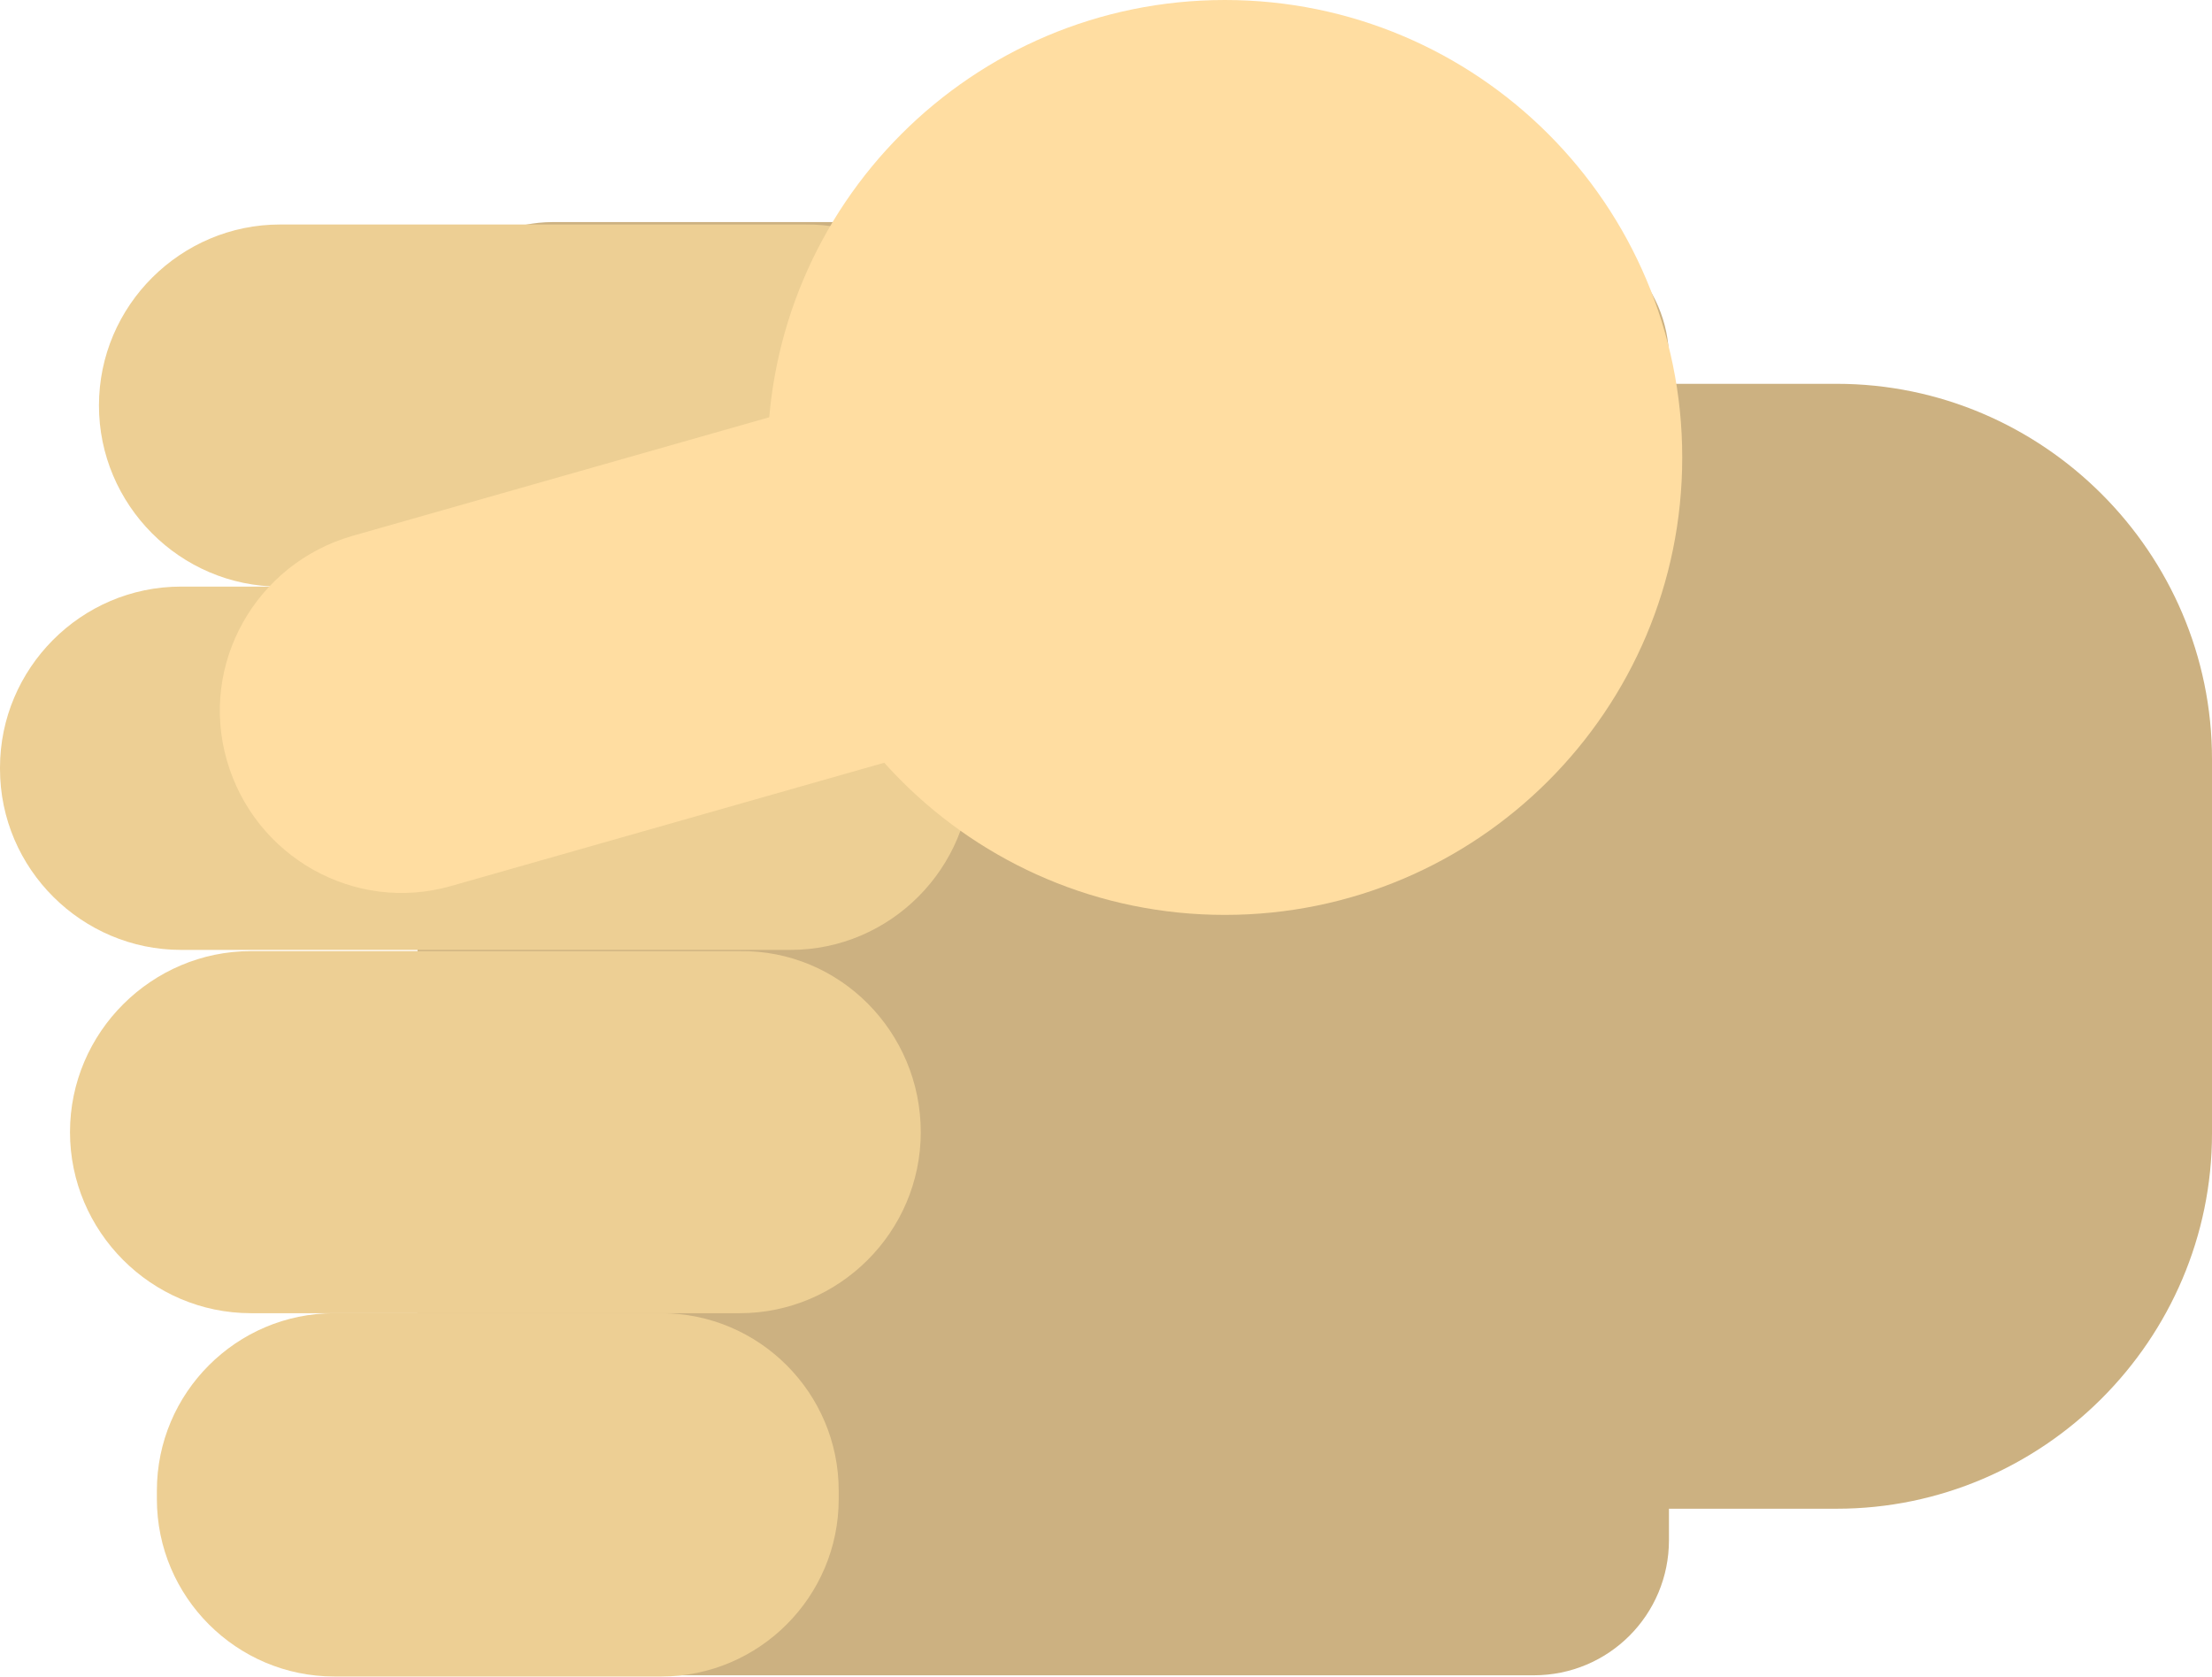
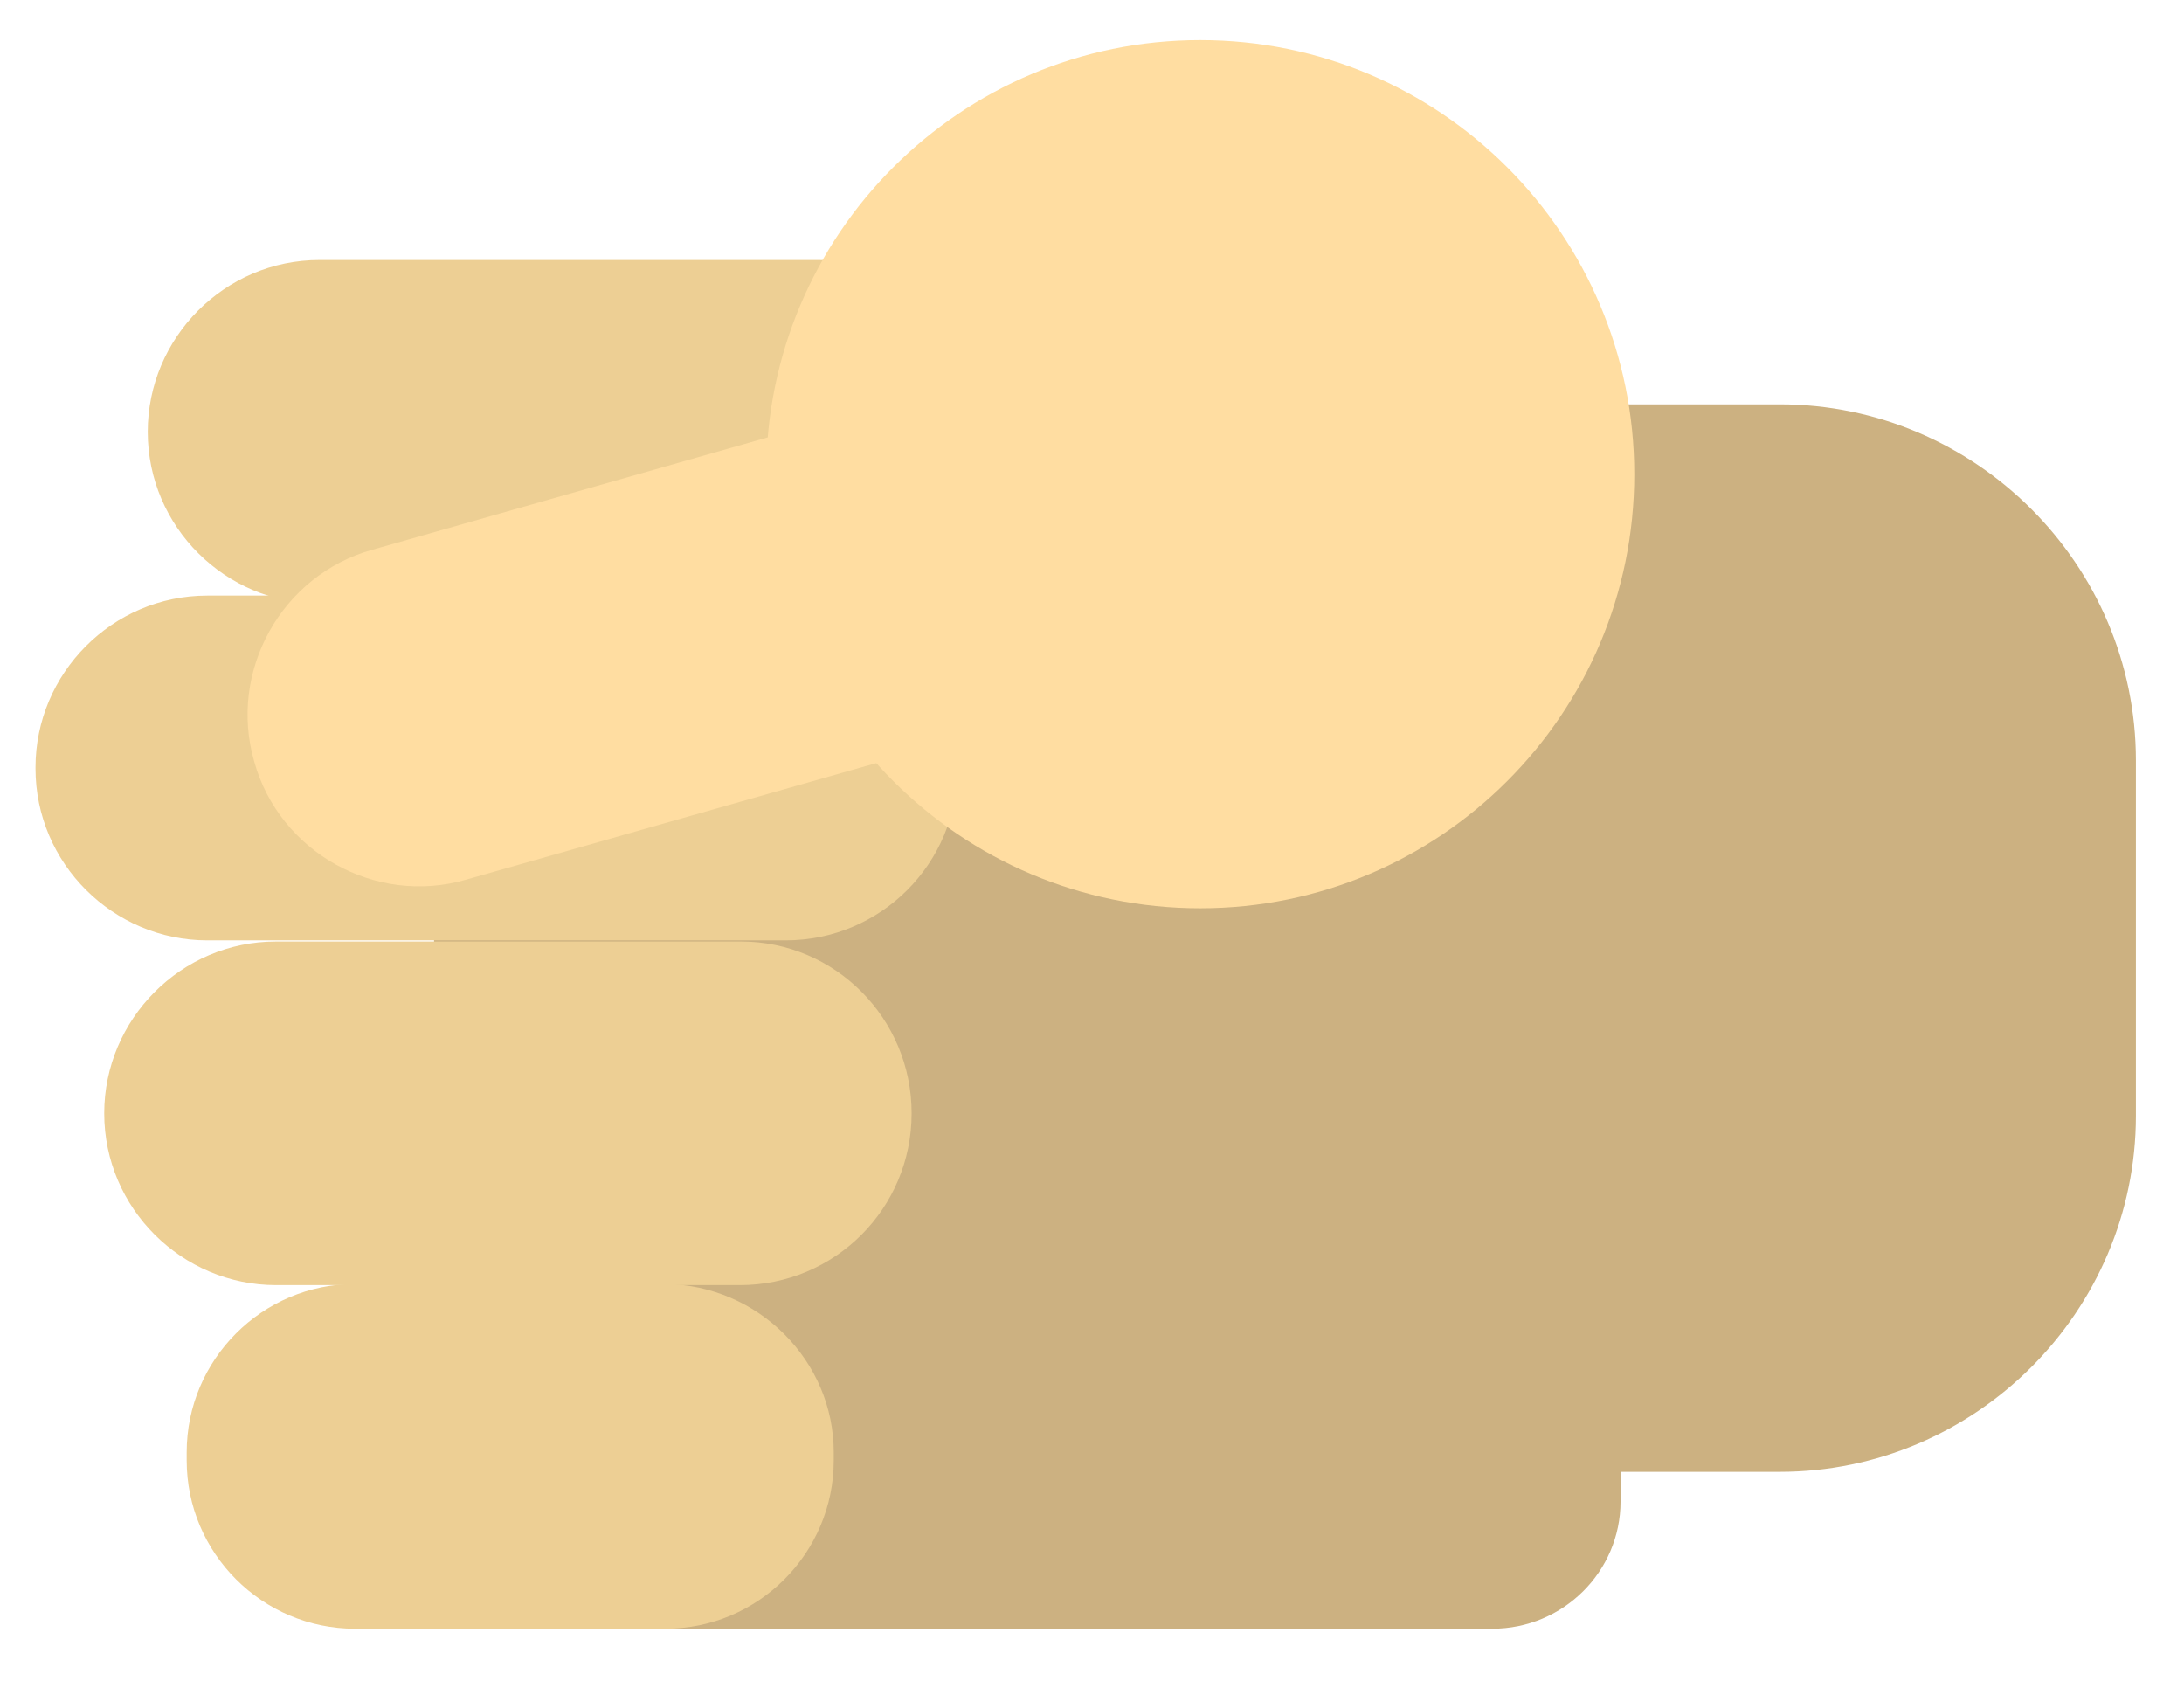
- <svg xmlns="http://www.w3.org/2000/svg" version="1.1" id="Layer_1" x="0px" y="0px" viewBox="0 0 183.3 138.9" style="enable-background:new 0 0 183.3 138.9;" xml:space="preserve">
+ <svg xmlns="http://www.w3.org/2000/svg" version="1.1" id="Layer_1" x="0px" y="0px" viewBox="0 0 190.7 146.7" style="enable-background:new 0 0 190.7 146.7;" xml:space="preserve">
  <style type="text/css">
	.st0{fill:#CCB181;}
	.st1{fill:#EDCF94;}
	.st2{fill:#FFDDA1;}
</style>
  <g>
-     <path class="st0" d="M138.3,29.7v97.9c0,6.2-5,11.2-11.2,11.2H45.8c-6.2,0-11.2-5-11.2-11.2v-49v-49c0-6.2,5-11.2,11.2-11.2H127   C133.2,18.5,138.3,23.6,138.3,29.7z" />
+     <path class="st0" d="M141.5,34v97.1c0,6.1-5,11.1-11.2,11.1H49.1c-6.2,0-11.2-5-11.2-11.1V82.6V34c0-6.1,5-11.1,11.2-11.1h81.2   C136.5,22.9,141.5,27.9,141.5,34z" />
  </g>
  <g>
-     <path class="st1" d="M81.7,33.6L81.7,33.6c0,8.3-6.8,15-15,15l-43.5,0c-8.3,0-15-6.8-15-15v0c0-8.3,6.8-15,15-15l43.5,0   C74.9,18.5,81.7,25.3,81.7,33.6z" />
+     <path class="st1" d="M86.5,37.7L86.5,37.7c0,8.3-6.7,15-15,15l-43.6,0c-8.2,0-15-6.7-15-15v0c0-8.2,6.7-15,15-15l43.6,0   C79.7,22.7,86.5,29.4,86.5,37.7z" />
  </g>
  <g>
-     <path class="st1" d="M80.5,63.6v0.1c0,8.2-6.7,15-15,15H15c-8.2,0-15-6.7-15-15l0-0.1c0-8.2,6.7-15,15-15h50.6   C73.8,48.6,80.5,55.4,80.5,63.6z" />
+     <path class="st1" d="M83.6,67.1L83.6,67.1c0,8.3-6.7,15-15,15H18.1c-8.2,0-15-6.7-15-15v-0.1c0-8.2,6.7-15,15-15h50.6   C76.9,52.2,83.6,58.9,83.6,67.1z" />
  </g>
  <g>
-     <path class="st0" d="M183.3,62.9v31c0,17.1-14,31.1-31.1,31.1h-31.5c-17.1,0-31.1-14-31.1-31.1v-31c0-17.1,14-31.1,31.1-31.1h31.5   C169.3,31.8,183.3,45.8,183.3,62.9z" />
+     <path class="st0" d="M186.5,66.4v31c0,17.1-14,31.1-31.1,31.1h-31.5c-17.1,0-31.1-14-31.1-31.1v-31c0-17.1,14-31.1,31.1-31.1h31.5   C172.5,35.3,186.5,49.3,186.5,66.4z" />
  </g>
  <g>
-     <path class="st1" d="M76.3,93.8L76.3,93.8c0,8.3-6.8,15-15,15H20.8c-8.3,0-15-6.8-15-15v0c0-8.3,6.8-15,15-15h40.5   C69.6,78.7,76.3,85.5,76.3,93.8z" />
+     <path class="st1" d="M79.6,97.2L79.6,97.2c0,8.3-6.7,15-15,15H24.1c-8.2,0-15-6.7-15-15v0c0-8.2,6.7-15,15-15h40.6   C72.9,82.2,79.6,88.9,79.6,97.2z" />
  </g>
  <g>
-     <path class="st1" d="M69.5,123.5v0.7c0,8.1-6.6,14.7-14.7,14.7H27.7c-8.1,0-14.7-6.6-14.7-14.7v-0.7c0-8.1,6.6-14.7,14.7-14.7h27.1   C62.9,108.8,69.5,115.4,69.5,123.5z" />
+     <path class="st1" d="M72.8,126.8v0.7c0,8.1-6.6,14.7-14.7,14.7H31c-8.1,0-14.7-6.6-14.7-14.7v-0.7c0-8.1,6.6-14.7,14.7-14.7h27.1   C66.2,112.2,72.8,118.8,72.8,126.8z" />
  </g>
  <g>
-     <circle class="st2" cx="101.5" cy="37.9" r="37.9" />
+     <circle class="st2" cx="104.8" cy="41.4" r="37.9" />
  </g>
  <g>
-     <path class="st2" d="M120.2,34.2L120.2,34.2c2.3,8-2.4,16.3-10.4,18.6L37.4,73.4c-8,2.3-16.3-2.4-18.6-10.4l0,0   c-2.3-8,2.4-16.3,10.4-18.6l72.4-20.6C109.6,21.6,117.9,26.3,120.2,34.2z" />
+     <path class="st2" d="M123.5,37.7L123.5,37.7c2.3,7.9-2.4,16.3-10.3,18.5L40.7,76.8c-7.9,2.3-16.3-2.4-18.5-10.3l0,0   c-2.3-7.9,2.4-16.3,10.3-18.5L105,27.4C112.9,25.1,121.2,29.8,123.5,37.7z" />
  </g>
</svg>
